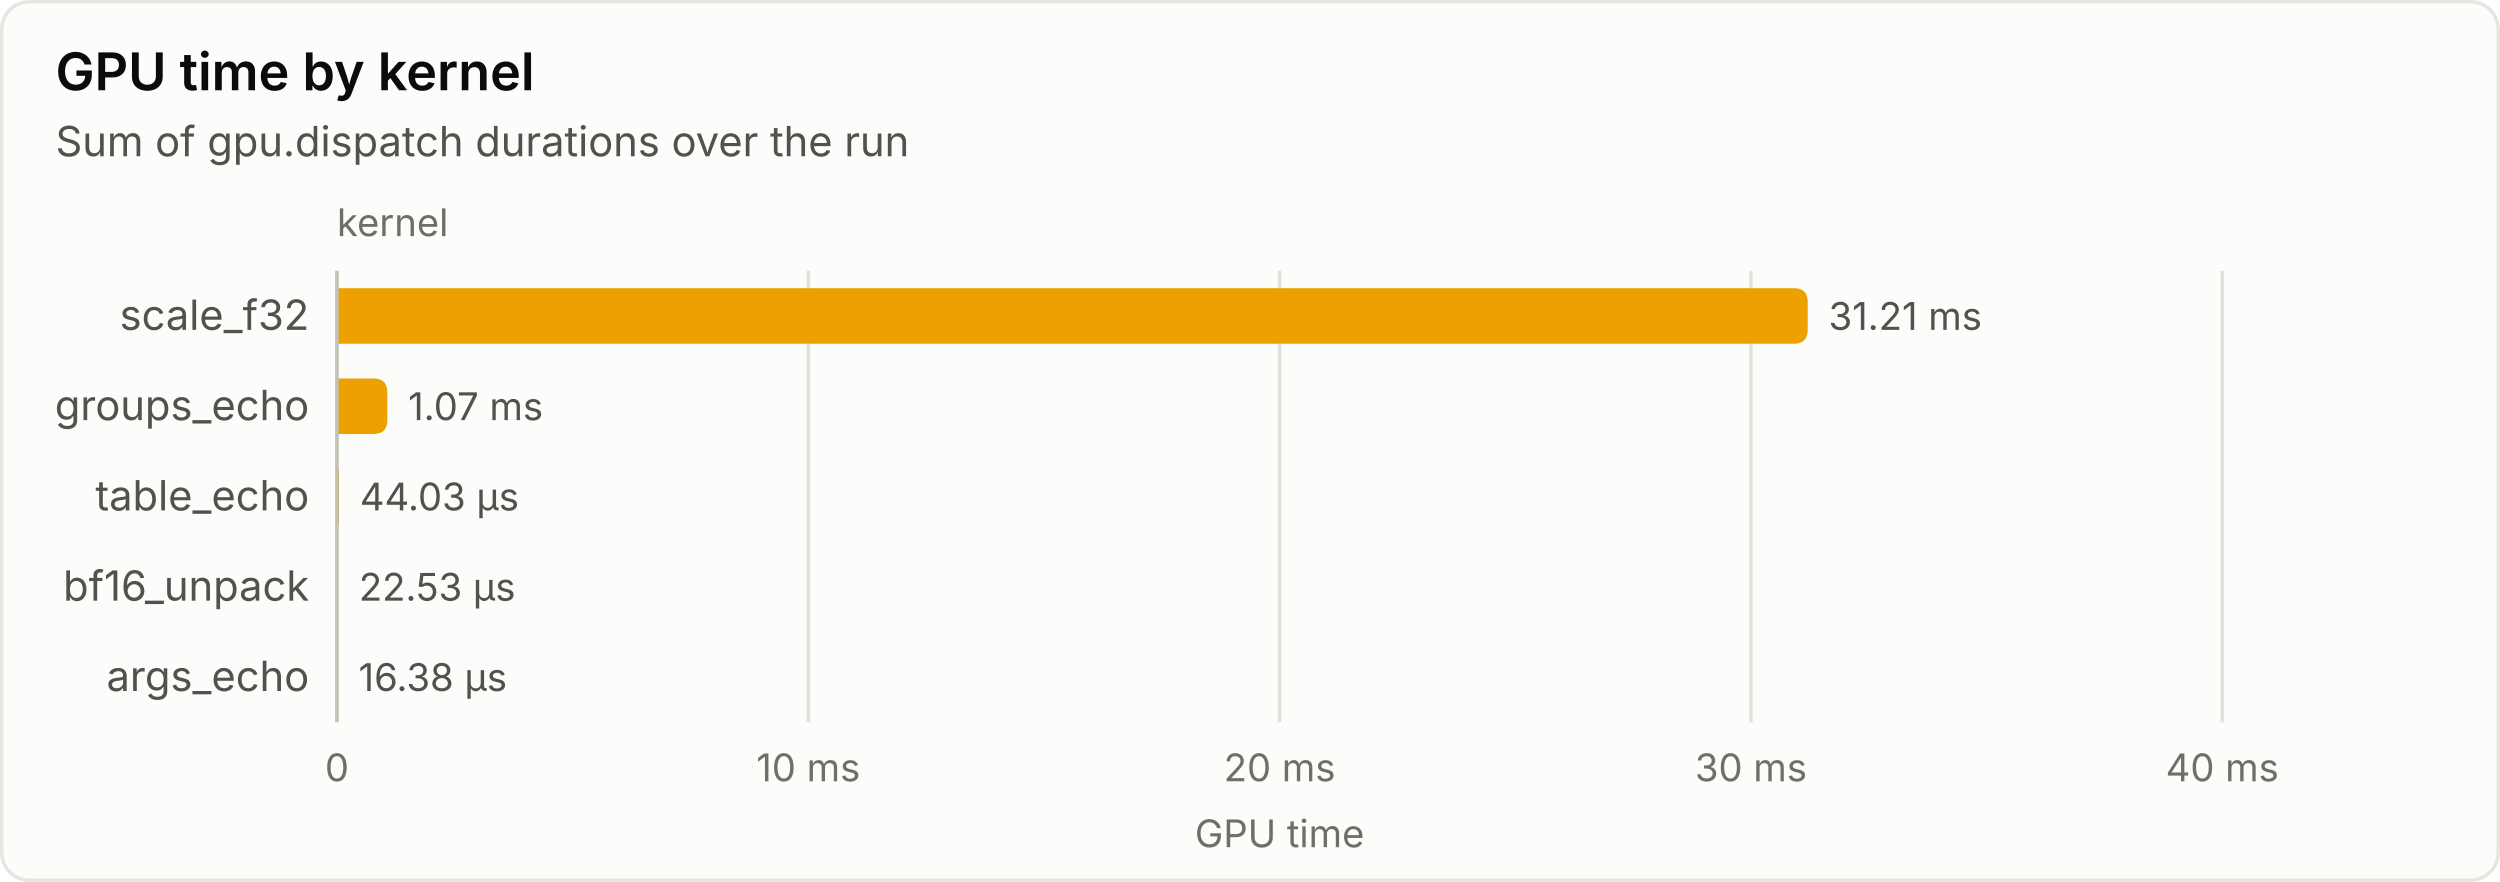
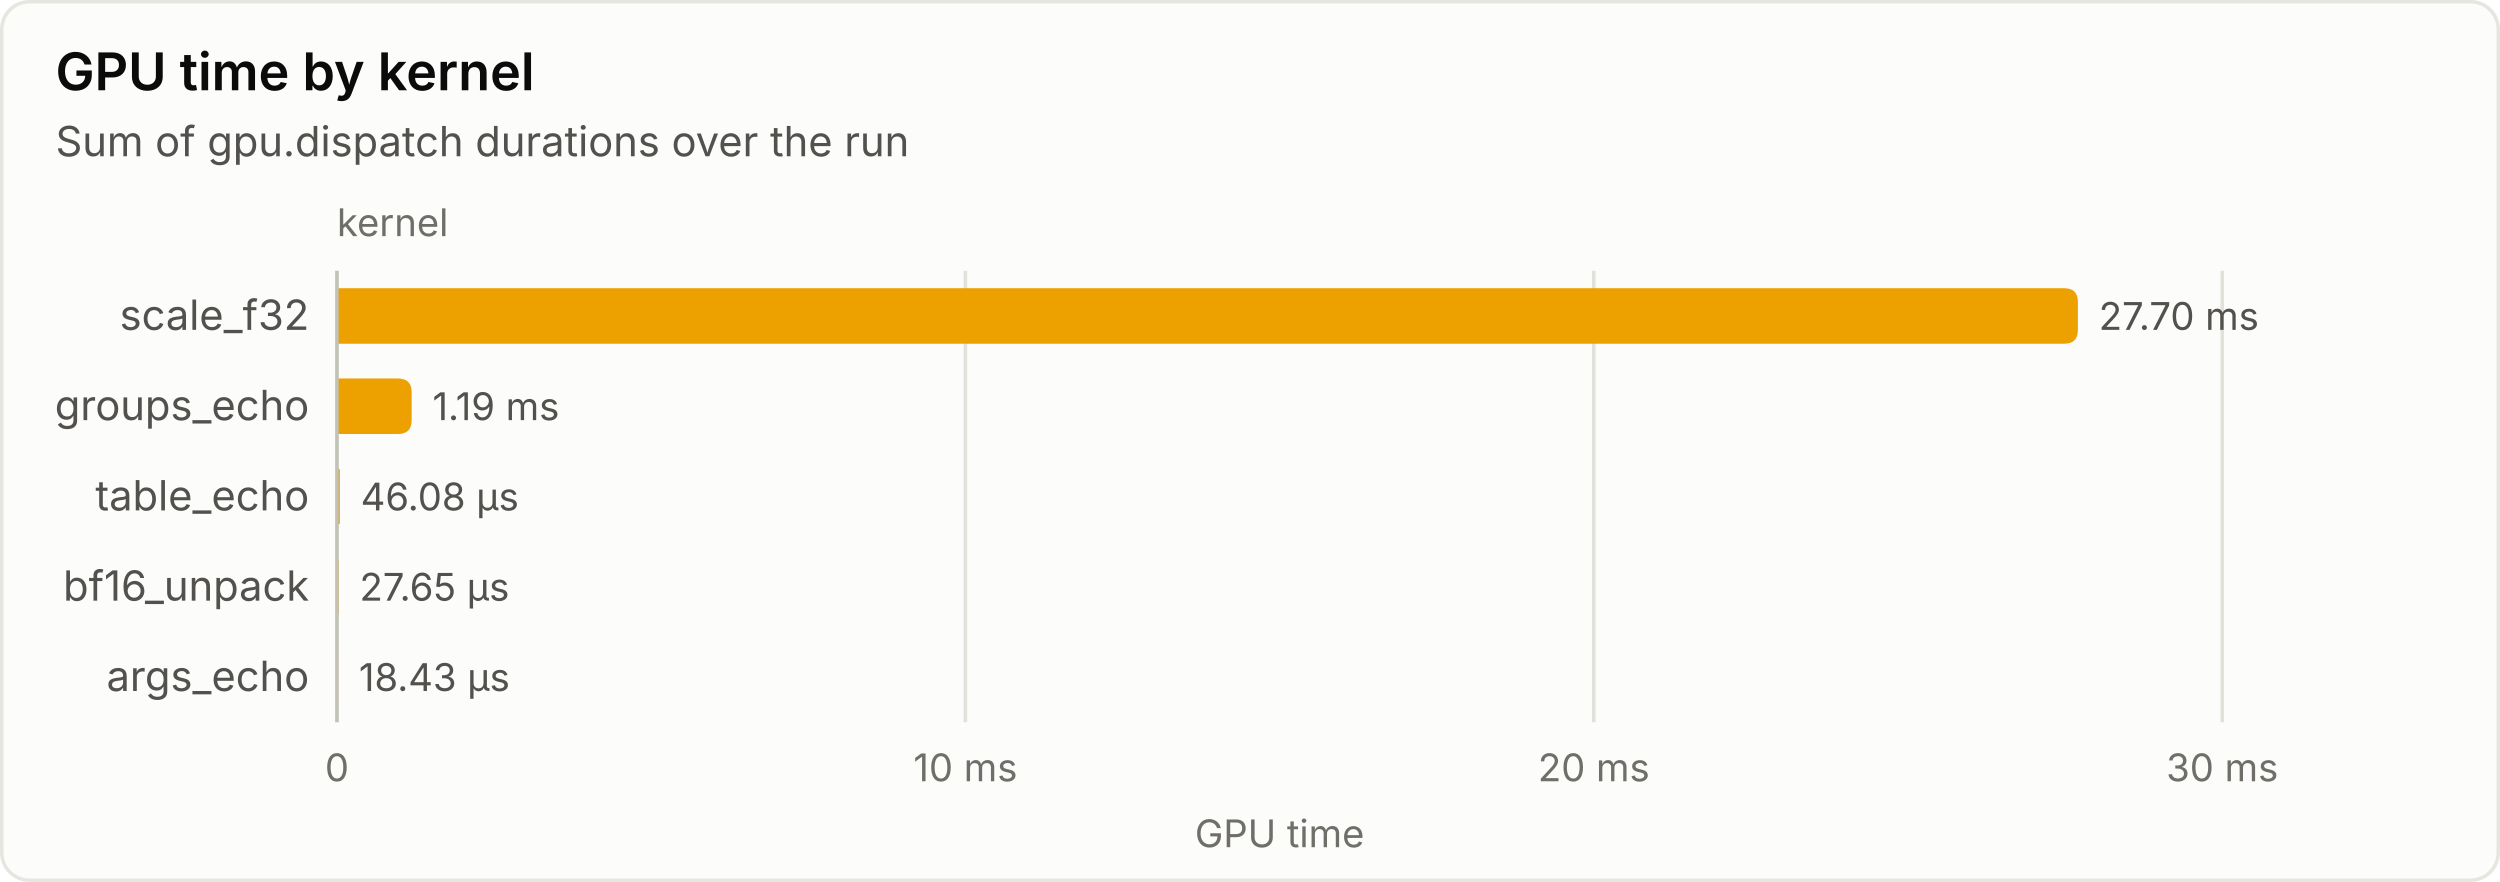
<svg xmlns="http://www.w3.org/2000/svg" width="720" height="254" viewBox="0 0 720 254" role="img" aria-labelledby="kernels-gpu_by_kernel-title kernels-gpu_by_kernel-desc">
  <style>text{font-family:system-ui,-apple-system,'Segoe UI',sans-serif}.line{fill:none;stroke-width:2;stroke-linejoin:round;stroke-linecap:round}.bg{fill:#fcfcfb}.frame{fill:none;stroke:#e6e5e0}.t1{fill:#0b0b0b}.t2{fill:#52514e}.t3{fill:#6f6e69}.grid{stroke:#e1e0d9}.axis{stroke:#c3c2b7}.ref{stroke:#52514e}.band{fill:#f0efec}.ring{stroke:#fcfcfb}.gap{stroke:#fcfcfb}.qx{fill:#f0efec}.qz{fill:#fcfcfb;stroke:#52514e}.emph{stroke:#52514e}.fn{fill:#a3a29c}.sn{stroke:#a3a29c}.f0{fill:#2a78d6}.s0{stroke:#2a78d6}.f1{fill:#eb6834}.s1{stroke:#eb6834}.f2{fill:#1baf7a}.s2{stroke:#1baf7a}.f3{fill:#eda100}.s3{stroke:#eda100}.f4{fill:#e87ba4}.s4{stroke:#e87ba4}.f5{fill:#008300}.s5{stroke:#008300}.f6{fill:#6250d6}.s6{stroke:#6250d6}.f7{fill:#e34948}.s7{stroke:#e34948}.q0{fill:#cde2fb}.q1{fill:#b7d3f6}.q2{fill:#9ec5f4}.q3{fill:#86b6ef}.q4{fill:#6da7ec}.q5{fill:#5598e7}.q6{fill:#3987e5}.q7{fill:#2a78d6}.q8{fill:#256abf}.q9{fill:#1c5cab}.q10{fill:#184f95}.q11{fill:#104281}.q12{fill:#0d366b}.fgood{fill:#0ca30c}.sgood{stroke:#0ca30c}.fwarn{fill:#fab219}.swarn{stroke:#fab219}.fserious{fill:#ec835a}.sserious{stroke:#ec835a}.fcrit{fill:#d03b3b}.scrit{stroke:#d03b3b}@media (prefers-color-scheme:dark){.bg{fill:#1a1a19}.frame{fill:none;stroke:#2c2c2a}.t1{fill:#f0efec}.t2{fill:#c3c2b7}.t3{fill:#898781}.grid{stroke:#2c2c2a}.axis{stroke:#383835}.ref{stroke:#c3c2b7}.band{fill:#242423}.ring{stroke:#1a1a19}.gap{stroke:#1a1a19}.qx{fill:#242423}.qz{fill:#1a1a19;stroke:#c3c2b7}.emph{stroke:#c3c2b7}.fn{fill:#6f6e69}.sn{stroke:#6f6e69}.f0{fill:#3987e5}.s0{stroke:#3987e5}.f1{fill:#d95926}.s1{stroke:#d95926}.f2{fill:#199e70}.s2{stroke:#199e70}.f3{fill:#c98500}.s3{stroke:#c98500}.f4{fill:#d55181}.s4{stroke:#d55181}.f5{fill:#008300}.s5{stroke:#008300}.f6{fill:#9085e9}.s6{stroke:#9085e9}.f7{fill:#e66767}.s7{stroke:#e66767}.q0{fill:#0d366b}.q1{fill:#104281}.q2{fill:#184f95}.q3{fill:#1c5cab}.q4{fill:#256abf}.q5{fill:#2a78d6}.q6{fill:#3987e5}.q7{fill:#5598e7}.q8{fill:#6da7ec}.q9{fill:#86b6ef}.q10{fill:#9ec5f4}.q11{fill:#b7d3f6}.q12{fill:#cde2fb}}</style>
  <rect class="bg" x="0" y="0" width="720" height="254" rx="8" />
  <rect class="frame" x="0.5" y="0.5" width="719" height="253" rx="8" />
  <text class="t1" x="16" y="26" font-size="15" font-weight="600">GPU time by kernel</text>
  <text class="t2" x="16" y="45" font-size="12">Sum of gpu.dispatch durations over the run</text>
  <line class="grid" x1="97.04" y1="78" x2="97.04" y2="208" stroke-width="1" />
-   <line class="grid" x1="232.78" y1="78" x2="232.78" y2="208" stroke-width="1" />
-   <line class="grid" x1="368.52" y1="78" x2="368.52" y2="208" stroke-width="1" />
-   <line class="grid" x1="504.26" y1="78" x2="504.26" y2="208" stroke-width="1" />
+   <line class="grid" x1="278.03" y1="78" x2="278.03" y2="208" stroke-width="1" />
+   <line class="grid" x1="459.01" y1="78" x2="459.01" y2="208" stroke-width="1" />
  <line class="grid" x1="640" y1="78" x2="640" y2="208" stroke-width="1" />
  <text class="t3" x="97.04" y="225" font-size="11" text-anchor="middle">0</text>
-   <text class="t3" x="232.78" y="225" font-size="11" text-anchor="middle">10 ms</text>
-   <text class="t3" x="368.52" y="225" font-size="11" text-anchor="middle">20 ms</text>
-   <text class="t3" x="504.26" y="225" font-size="11" text-anchor="middle">30 ms</text>
-   <text class="t3" x="640" y="225" font-size="11" text-anchor="middle">40 ms</text>
+   <text class="t3" x="278.03" y="225" font-size="11" text-anchor="middle">10 ms</text>
+   <text class="t3" x="459.01" y="225" font-size="11" text-anchor="middle">20 ms</text>
+   <text class="t3" x="640" y="225" font-size="11" text-anchor="middle">30 ms</text>
  <text class="t3" x="97.04" y="68" font-size="11" text-anchor="start">kernel</text>
  <text class="t3" x="368.52" y="244" font-size="11" text-anchor="middle">GPU time</text>
  <text class="t2" x="89.04" y="95" font-size="12" text-anchor="end">scale_f32</text>
-   <path class="f3" d="M97.04 83H516.63Q520.63 83 520.63 87V95Q520.63 99 516.63 99H97.04Z" />
-   <text class="t2" x="526.63" y="95" font-size="11">31.21 ms</text>
+   <path class="f3" d="M97.04 83H594.44Q598.44 83 598.44 87V95Q598.44 99 594.44 99H97.04Z" />
+   <text class="t2" x="604.44" y="95" font-size="11">27.70 ms</text>
  <text class="t2" x="89.04" y="121" font-size="12" text-anchor="end">groups_echo</text>
-   <path class="f3" d="M97.04 109H107.55Q111.55 109 111.55 113V121Q111.55 125 107.55 125H97.04Z" />
-   <text class="t2" x="117.55" y="121" font-size="11">1.07 ms</text>
+   <path class="f3" d="M97.04 109H114.56Q118.56 109 118.56 113V121Q118.56 125 114.56 125H97.04Z" />
+   <text class="t2" x="124.56" y="121" font-size="11">1.19 ms</text>
  <text class="t2" x="89.04" y="147" font-size="12" text-anchor="end">table_echo</text>
-   <path class="f3" d="M97.04 135H97.34Q97.64 135 97.64 135.3V150.7Q97.64 151 97.34 151H97.04Z" />
-   <text class="t2" x="103.64" y="147" font-size="11">44.03 µs</text>
+   <path class="f3" d="M97.04 135H97.46Q97.87 135 97.87 135.42V150.58Q97.87 151 97.46 151H97.04Z" />
+   <text class="t2" x="103.87" y="147" font-size="11">46.08 µs</text>
  <text class="t2" x="89.04" y="173" font-size="12" text-anchor="end">bf16_unpack</text>
-   <path class="f3" d="M97.04 161H97.19Q97.35 161 97.35 161.15V176.85Q97.35 177 97.19 177H97.04Z" />
-   <text class="t2" x="103.35" y="173" font-size="11">22.53 µs</text>
+   <path class="f3" d="M97.04 161H97.29Q97.54 161 97.54 161.25V176.75Q97.54 177 97.29 177H97.04Z" />
+   <text class="t2" x="103.54" y="173" font-size="11">27.65 µs</text>
  <text class="t2" x="89.04" y="199" font-size="12" text-anchor="end">args_echo</text>
-   <path class="f3" d="M97.04 187H97.15Q97.26 187 97.26 187.11V202.89Q97.26 203 97.15 203H97.04Z" />
-   <text class="t2" x="103.26" y="199" font-size="11">16.38 µs</text>
+   <path class="f3" d="M97.04 187H97.21Q97.37 187 97.37 187.17V202.83Q97.37 203 97.21 203H97.04Z" />
+   <text class="t2" x="103.37" y="199" font-size="11">18.43 µs</text>
  <line class="axis" x1="97.04" y1="78" x2="97.04" y2="78" stroke-width="1" />
  <line class="axis" x1="97.04" y1="78" x2="97.04" y2="208" stroke-width="1" />
</svg>
